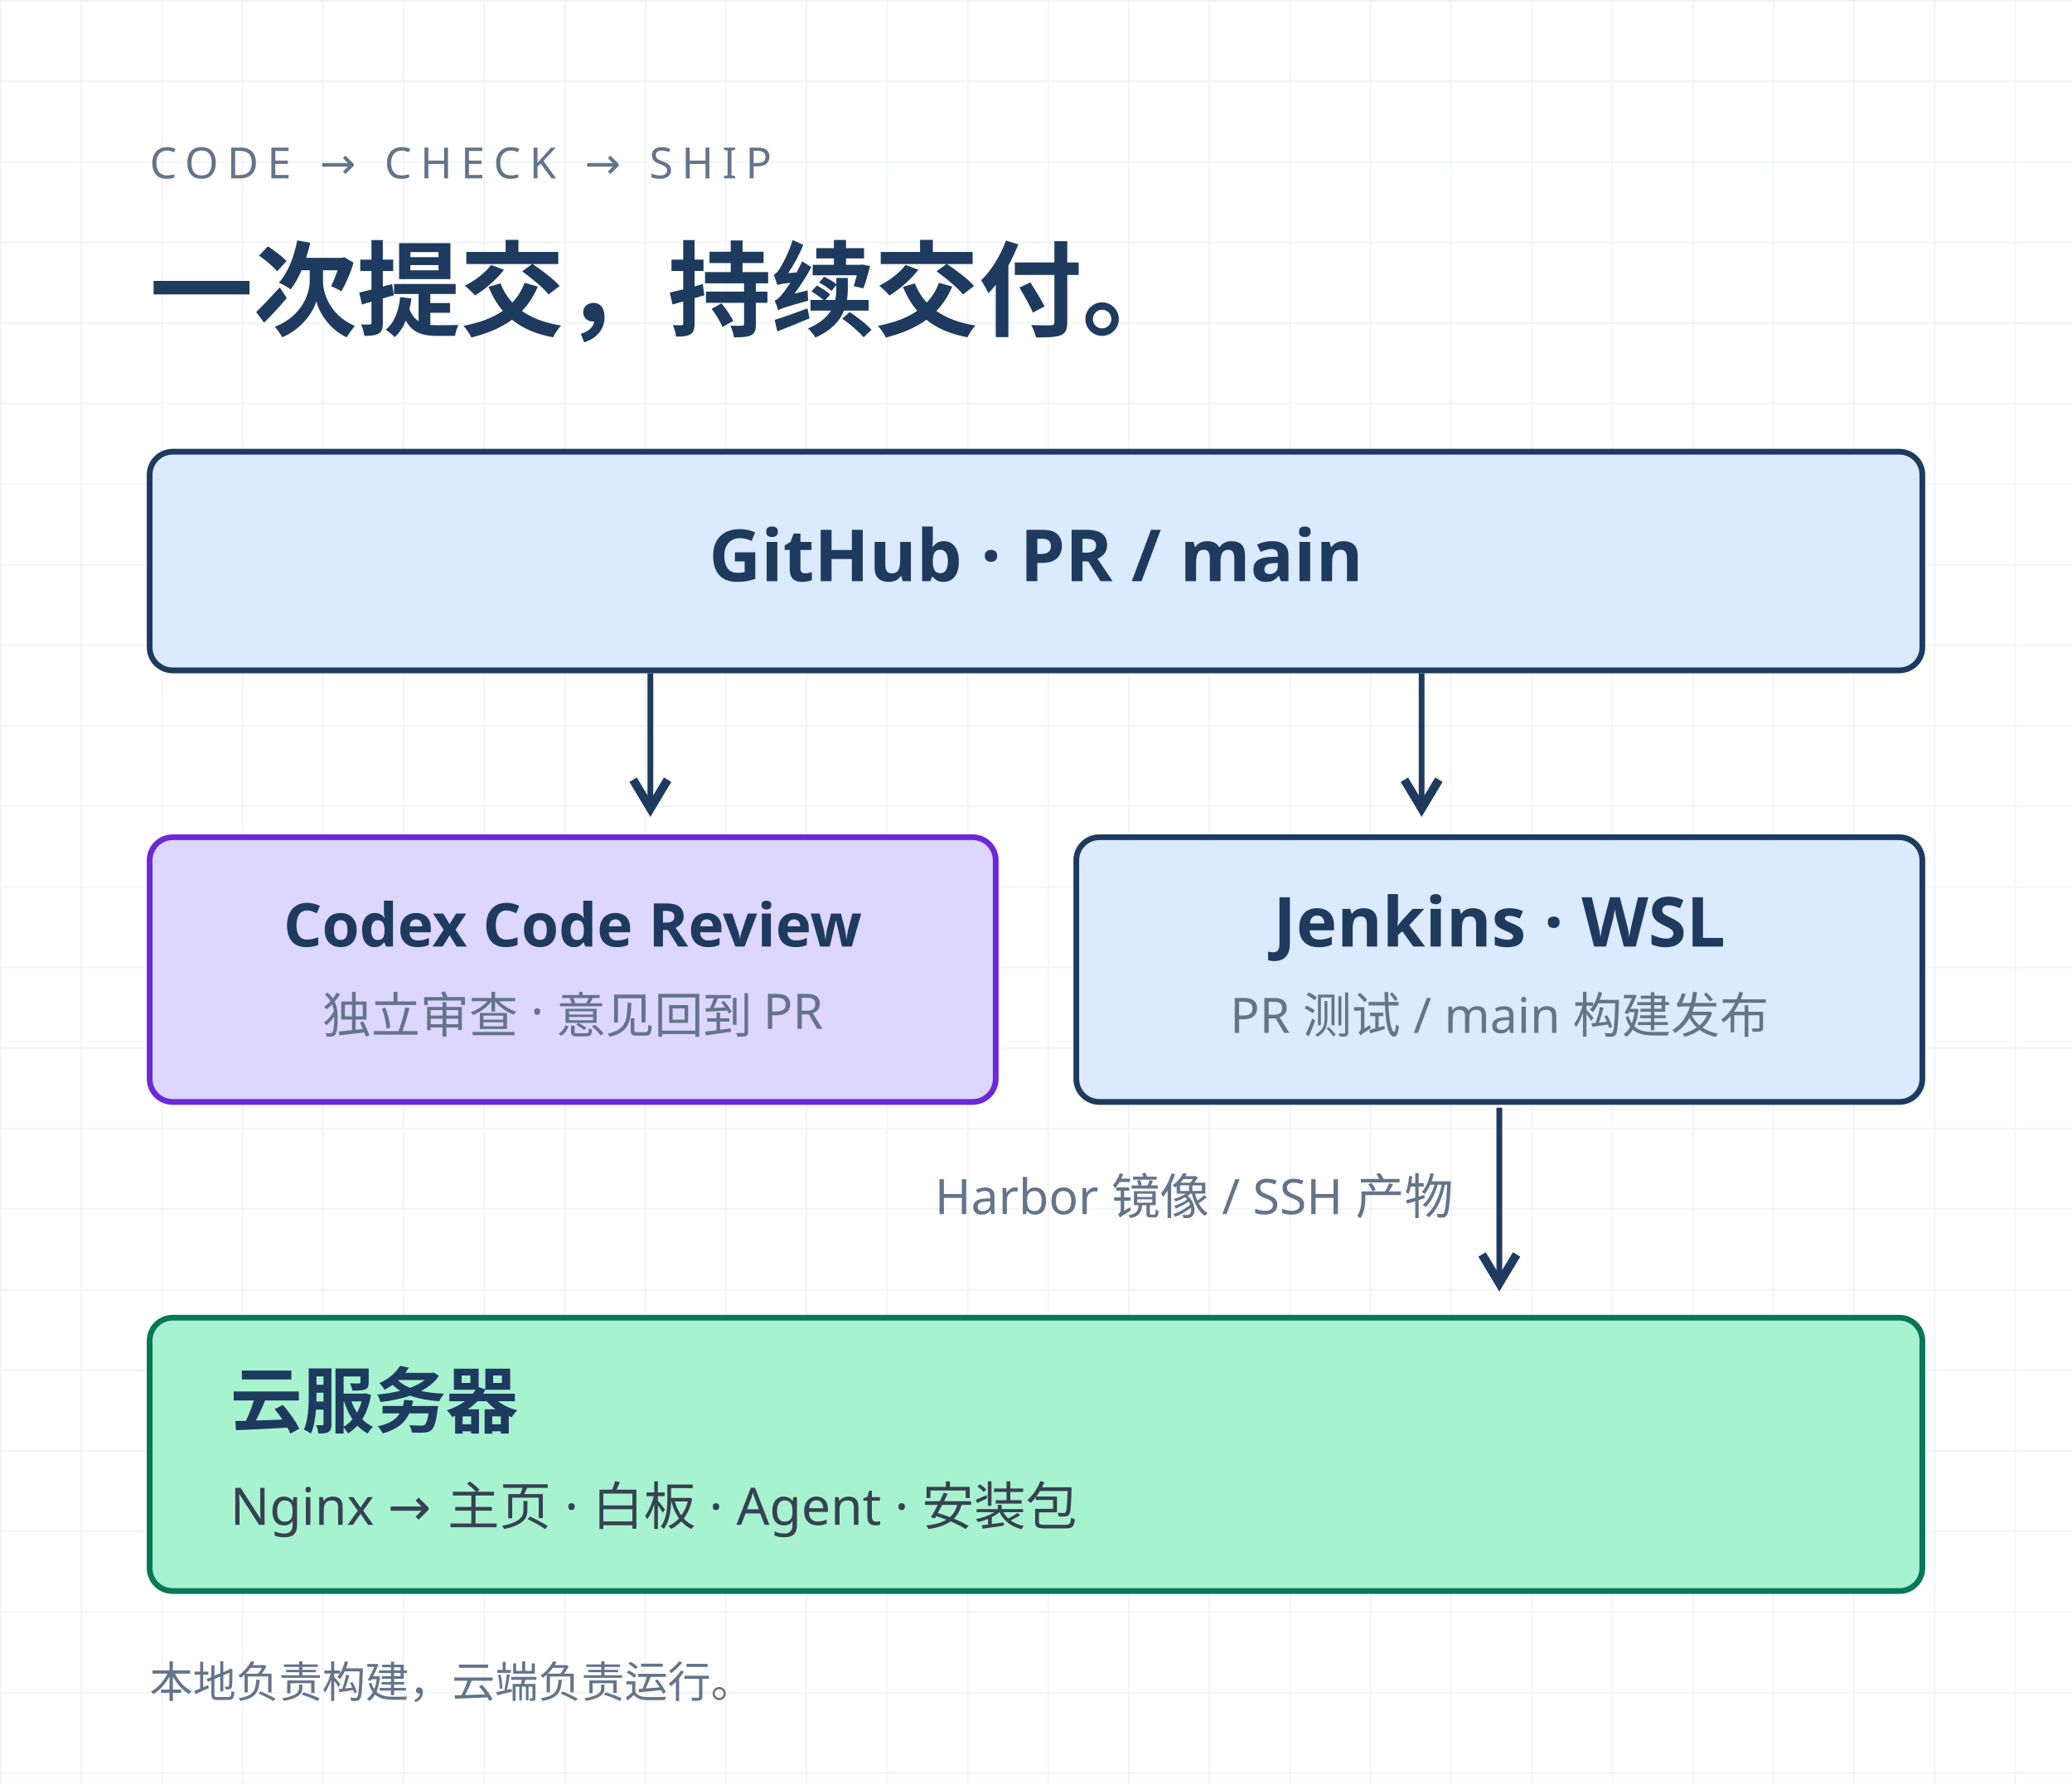
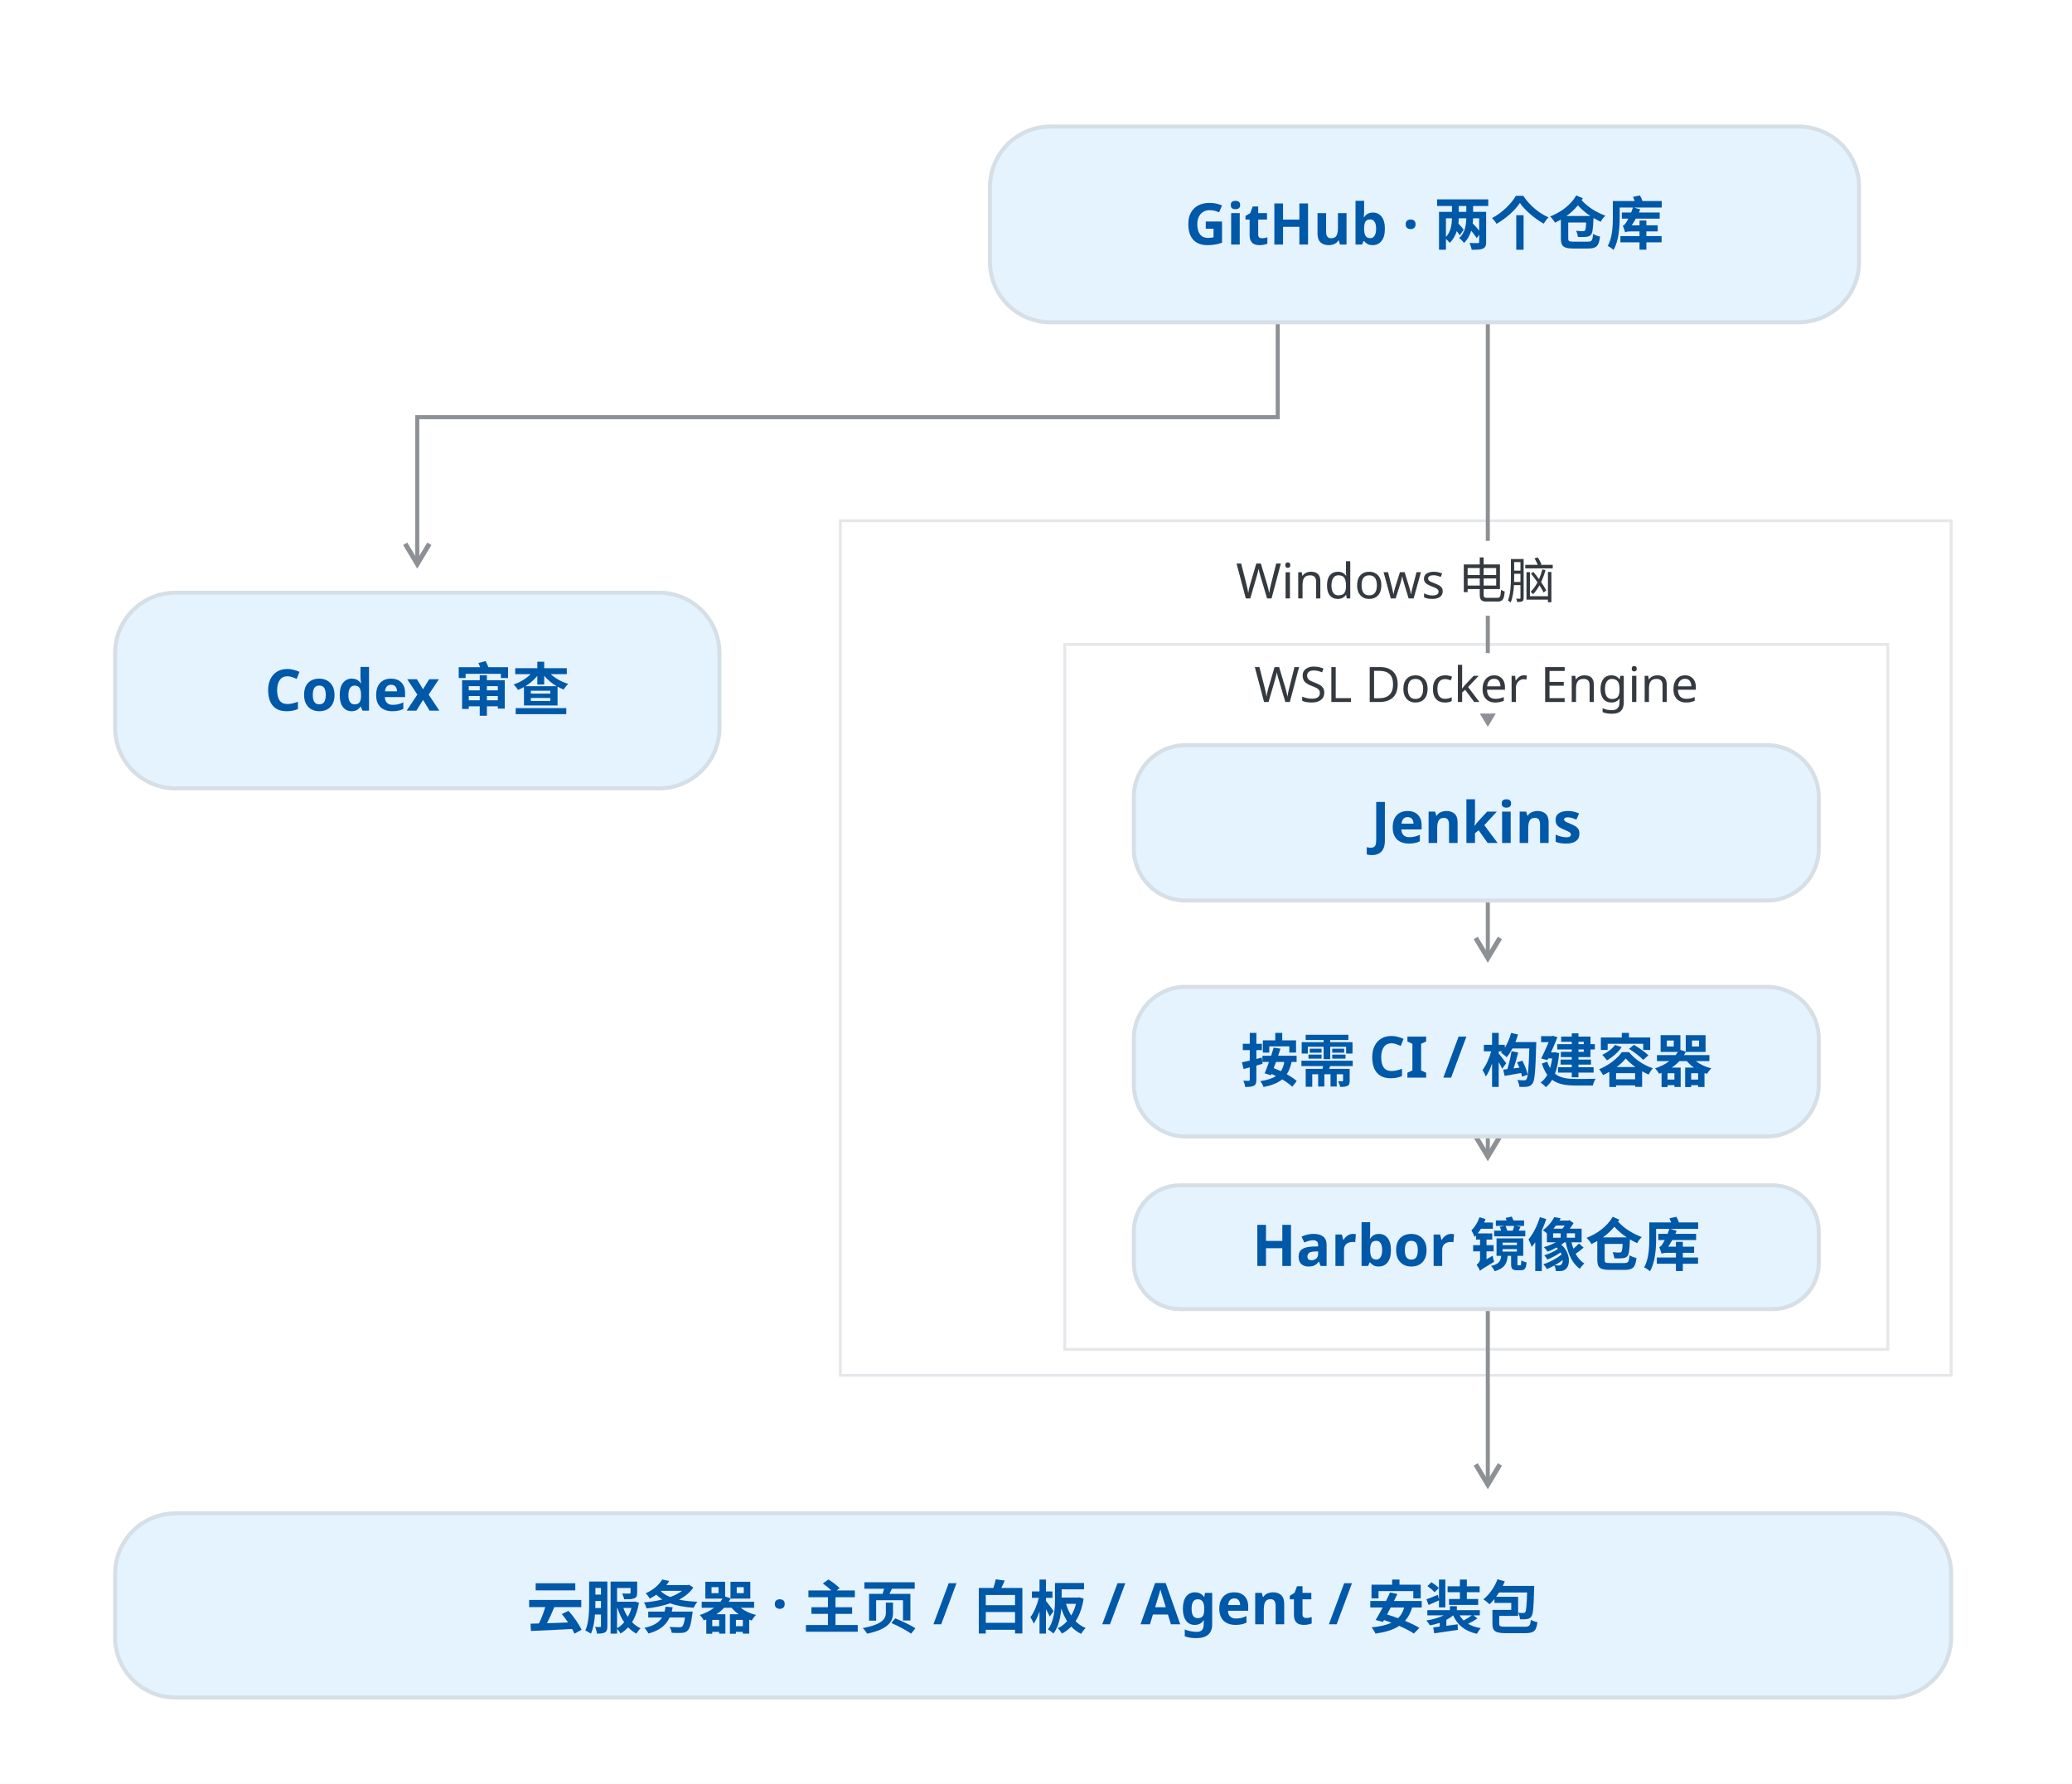
- <svg xmlns="http://www.w3.org/2000/svg" width="720" height="620" viewBox="0 0 720 620" role="img" aria-labelledby="title desc">
+ <svg xmlns="http://www.w3.org/2000/svg" width="720" height="620" viewBox="0 0 720 620" role="img" aria-labelledby="title description">
  <defs>
-     <pattern id="grid" width="28" height="28" patternUnits="userSpaceOnUse">
-       <path d="M28 0H0V28" fill="none" stroke="#1e3a5f" stroke-opacity=".06" />
-     </pattern>
    <marker id="arrow" markerWidth="8" markerHeight="8" refX="6" refY="4" orient="auto">
-       <path d="m1 1 5 3-5 3" fill="none" stroke="#1e3a5f" stroke-width="1.5" />
+       <path d="m1 1 5 3-5 3" fill="none" stroke="#8d9195" stroke-width="1.2" />
    </marker>
+     <style>text { font-family: "Microsoft YaHei", "Noto Sans SC", sans-serif; fill: #0058a8; text-anchor: middle; font-size: 20px; font-weight: 600; }.group-title { fill: #343a40; font-size: 17px; font-weight: 400; }.node { fill: #e5f3ff; stroke: #d6dfe6; stroke-width: 1.4; }.edge { fill: none; stroke: #8d9195; stroke-width: 1.4; marker-end: url(#arrow); }</style>
  </defs>
  <path fill="#fff" d="M0 0h720v620H0z" />
-   <path fill="url(#grid)" d="M0 0h720v620H0z" />
-   <g fill="#64748b" font-family="'Microsoft YaHei',sans-serif" font-size="15" letter-spacing="3">
-     <text x="52" y="62">CODE → CHECK → SHIP</text>
-   </g>
-   <g fill="#1e3a5f" font-family="'Microsoft YaHei',sans-serif">
-     <text x="52" y="114" font-size="36" font-weight="700">一次提交，持续交付。</text>
-     <rect x="52" y="157" width="616" height="76" rx="8" fill="#dbeafe" stroke="#1e3a5f" stroke-width="2" />
-     <text x="360" y="202" text-anchor="middle" font-size="25" font-weight="700">GitHub · PR / main</text>
-     <g fill="none" stroke="#1e3a5f" stroke-width="2" marker-end="url(#arrow)">
-       <path d="M226 234v47" />
-       <path d="M494 234v47" />
-     </g>
-     <rect x="52" y="291" width="294" height="92" rx="8" fill="#ddd6fe" stroke="#6d28d9" stroke-width="2" />
-     <text x="199" y="329" text-anchor="middle" font-size="21" font-weight="700">Codex Code Review</text>
-     <text x="199" y="359" text-anchor="middle" font-size="17" fill="#64748b">独立审查 · 意见回到 PR</text>
-     <rect x="374" y="291" width="294" height="92" rx="8" fill="#dbeafe" stroke="#1e3a5f" stroke-width="2" />
-     <text x="521" y="329" text-anchor="middle" font-size="24" font-weight="700">Jenkins · WSL</text>
-     <text x="521" y="359" text-anchor="middle" font-size="17" fill="#64748b">PR 测试 / main 构建发布</text>
-     <path d="M521 385v61" fill="none" stroke="#1e3a5f" stroke-width="2" marker-end="url(#arrow)" />
-     <text x="505" y="422" text-anchor="end" font-size="17" fill="#64748b">Harbor 镜像 / SSH 产物</text>
-     <rect x="52" y="458" width="616" height="95" rx="8" fill="#a7f3d0" stroke="#047857" stroke-width="2" />
-     <text x="80" y="496" font-size="25" font-weight="700">云服务器</text>
-     <text x="80" y="530" font-size="18" fill="#374151">Nginx → 主页 · 白板 · Agent · 安装包</text>
-     <text x="52" y="590" font-size="15" fill="#64748b">本地负责构建，云端负责运行。</text>
-   </g>
+   <rect x="292" y="181" width="386" height="297" fill="none" stroke="#e5e7eb" />
+   <rect x="370" y="224" width="286" height="245" fill="none" stroke="#e5e7eb" />
+   <path class="edge" d="M444 112V145H145V196" />
+   <path class="edge" d="M517 112V251" />
+   <path class="edge" d="M517 313V333" />
+   <path class="edge" d="M517 395V402" />
+   <path class="edge" d="M517 455V516" />
+   <rect class="node" x="344" y="44" width="302" height="68" rx="21" />
+   <text x="495" y="85">GitHub · 两个仓库</text>
+   <rect class="node" x="40" y="206" width="210" height="68" rx="21" />
+   <text x="145" y="247">Codex 审查</text>
+   <rect x="370" y="188" width="230" height="26" fill="#fff" />
+   <text class="group-title" x="485" y="208">Windows 电脑</text>
+   <rect x="405" y="227" width="216" height="21" fill="#fff" />
+   <text class="group-title" x="513" y="244">WSL Docker Engine</text>
+   <rect class="node" x="394" y="259" width="238" height="54" rx="18" />
+   <text x="513" y="293">Jenkins</text>
+   <rect class="node" x="394" y="343" width="238" height="52" rx="18" />
+   <text x="513" y="376" font-size="18">按需 CI / 构建容器</text>
+   <rect class="node" x="394" y="412" width="238" height="43" rx="16" />
+   <text x="513" y="440" font-size="18">Harbor 镜像仓库</text>
+   <rect class="node" x="40" y="526" width="638" height="64" rx="21" />
+   <text x="359" y="566">云服务器 · 主页 / 白板 / Agent / 安装包</text>
</svg>
